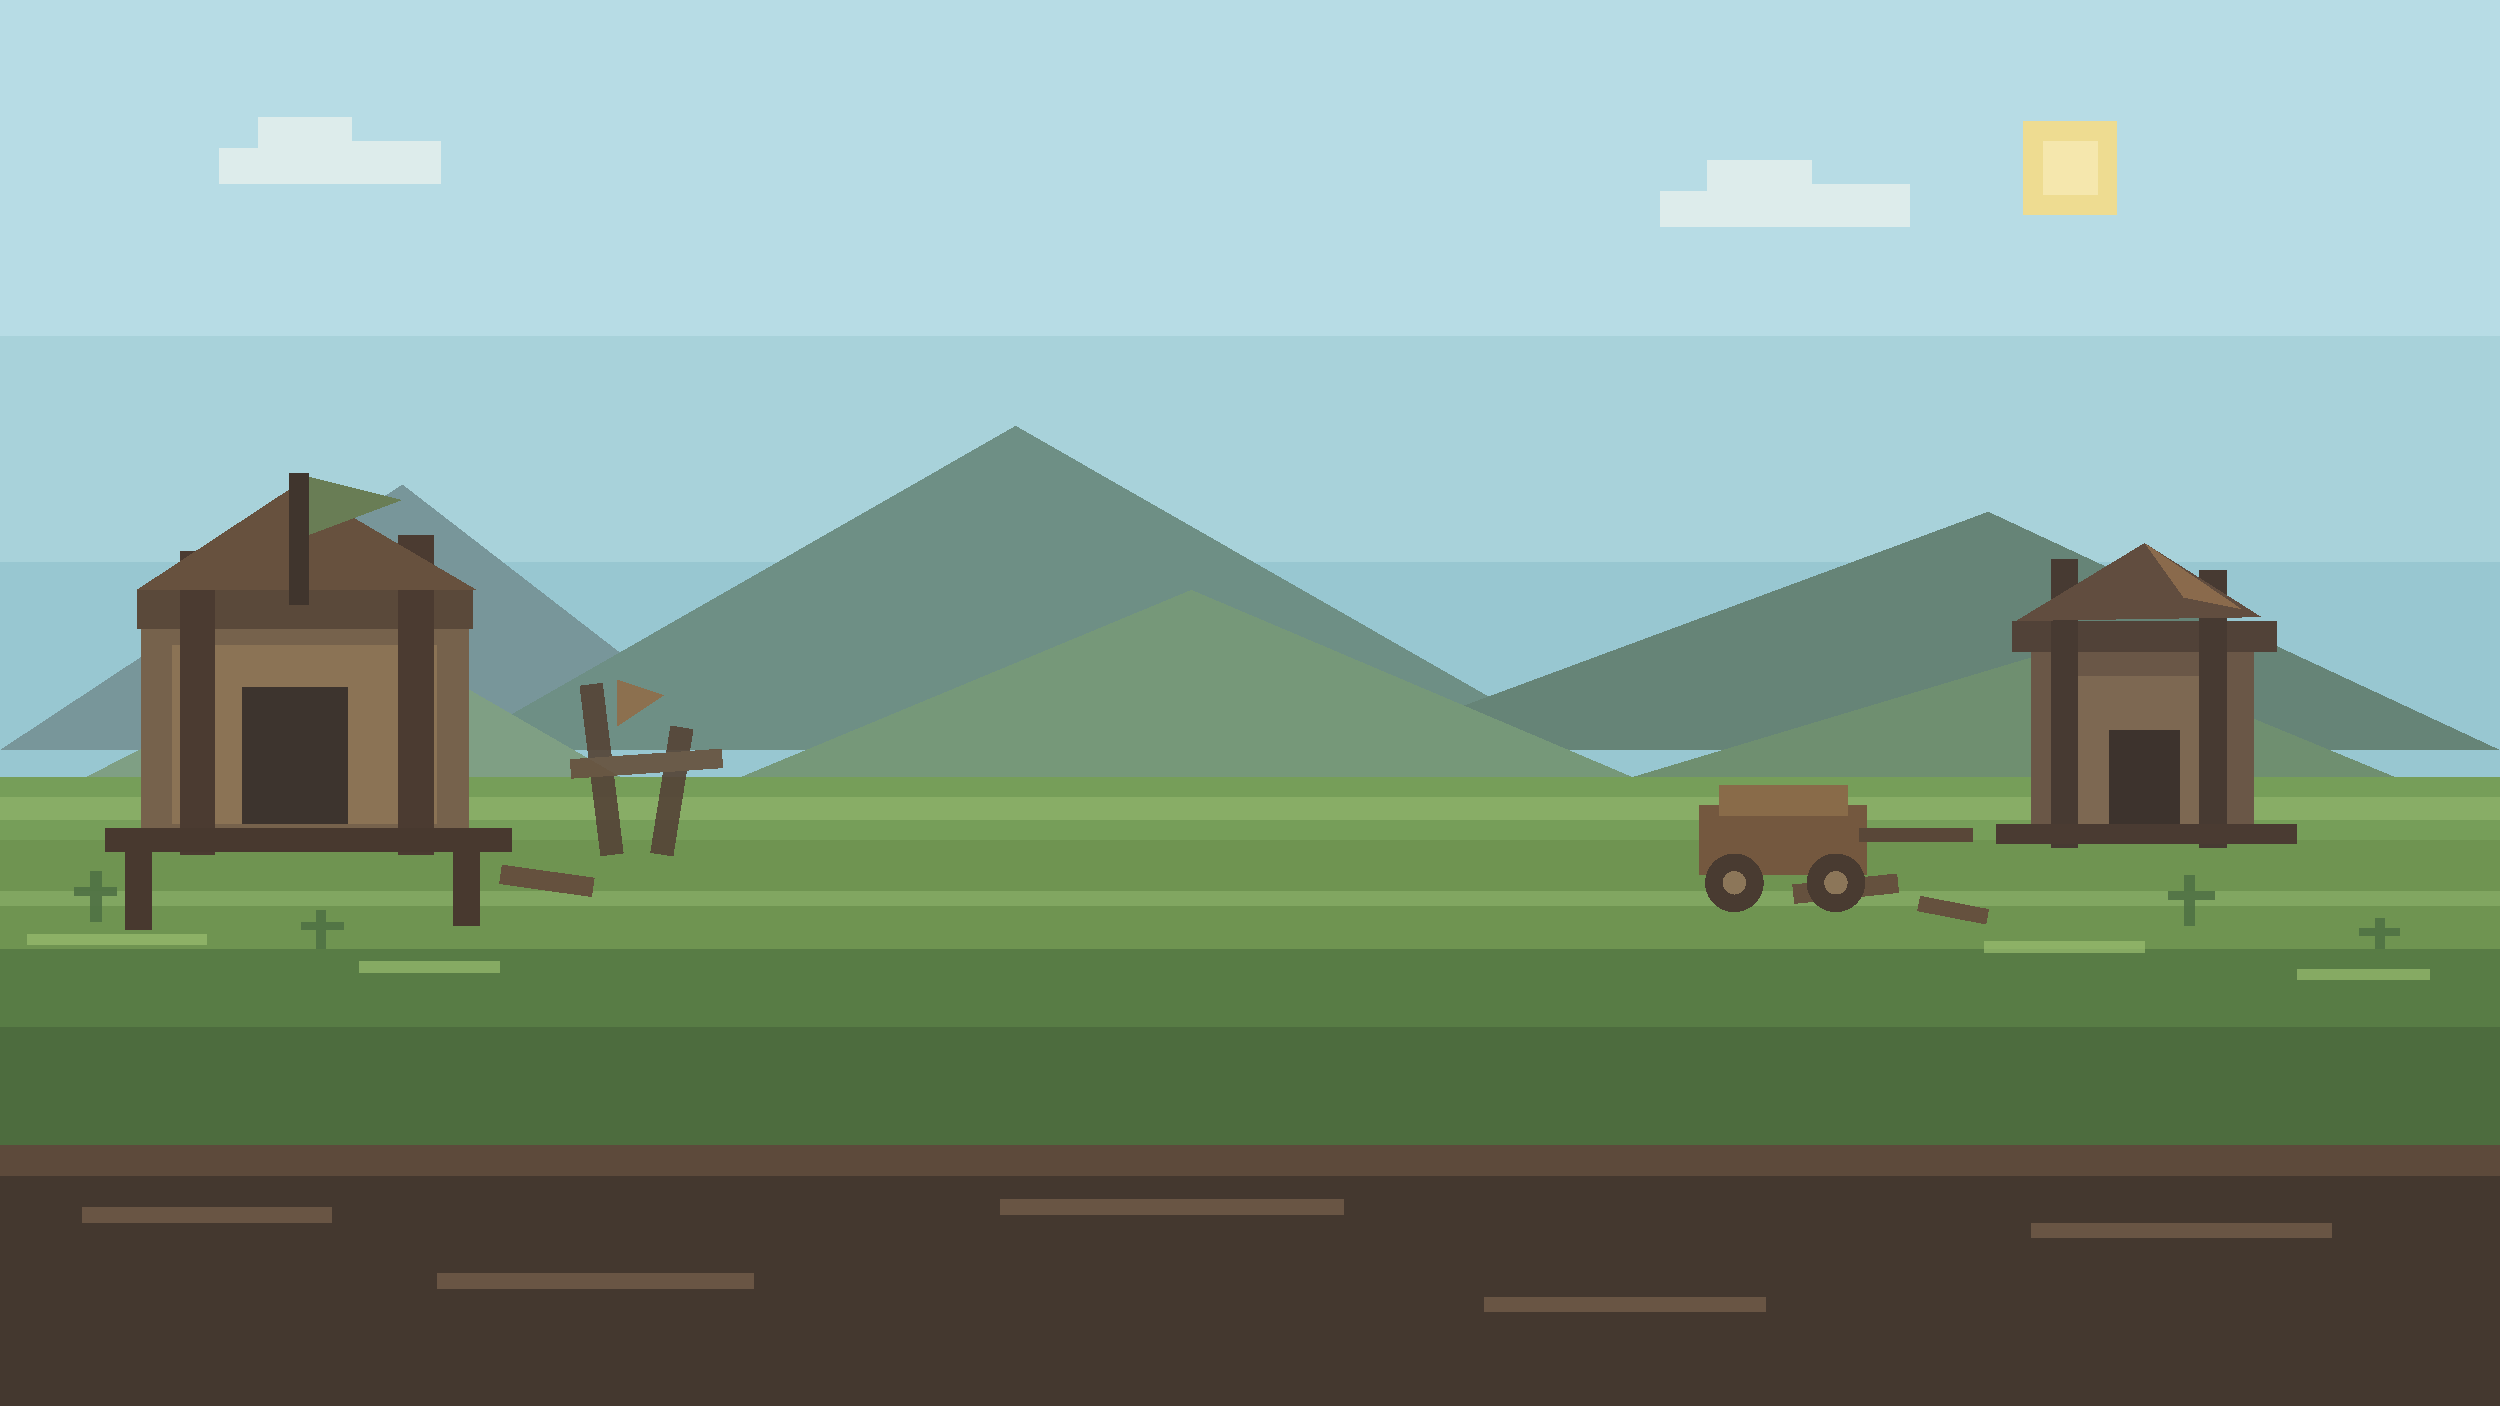
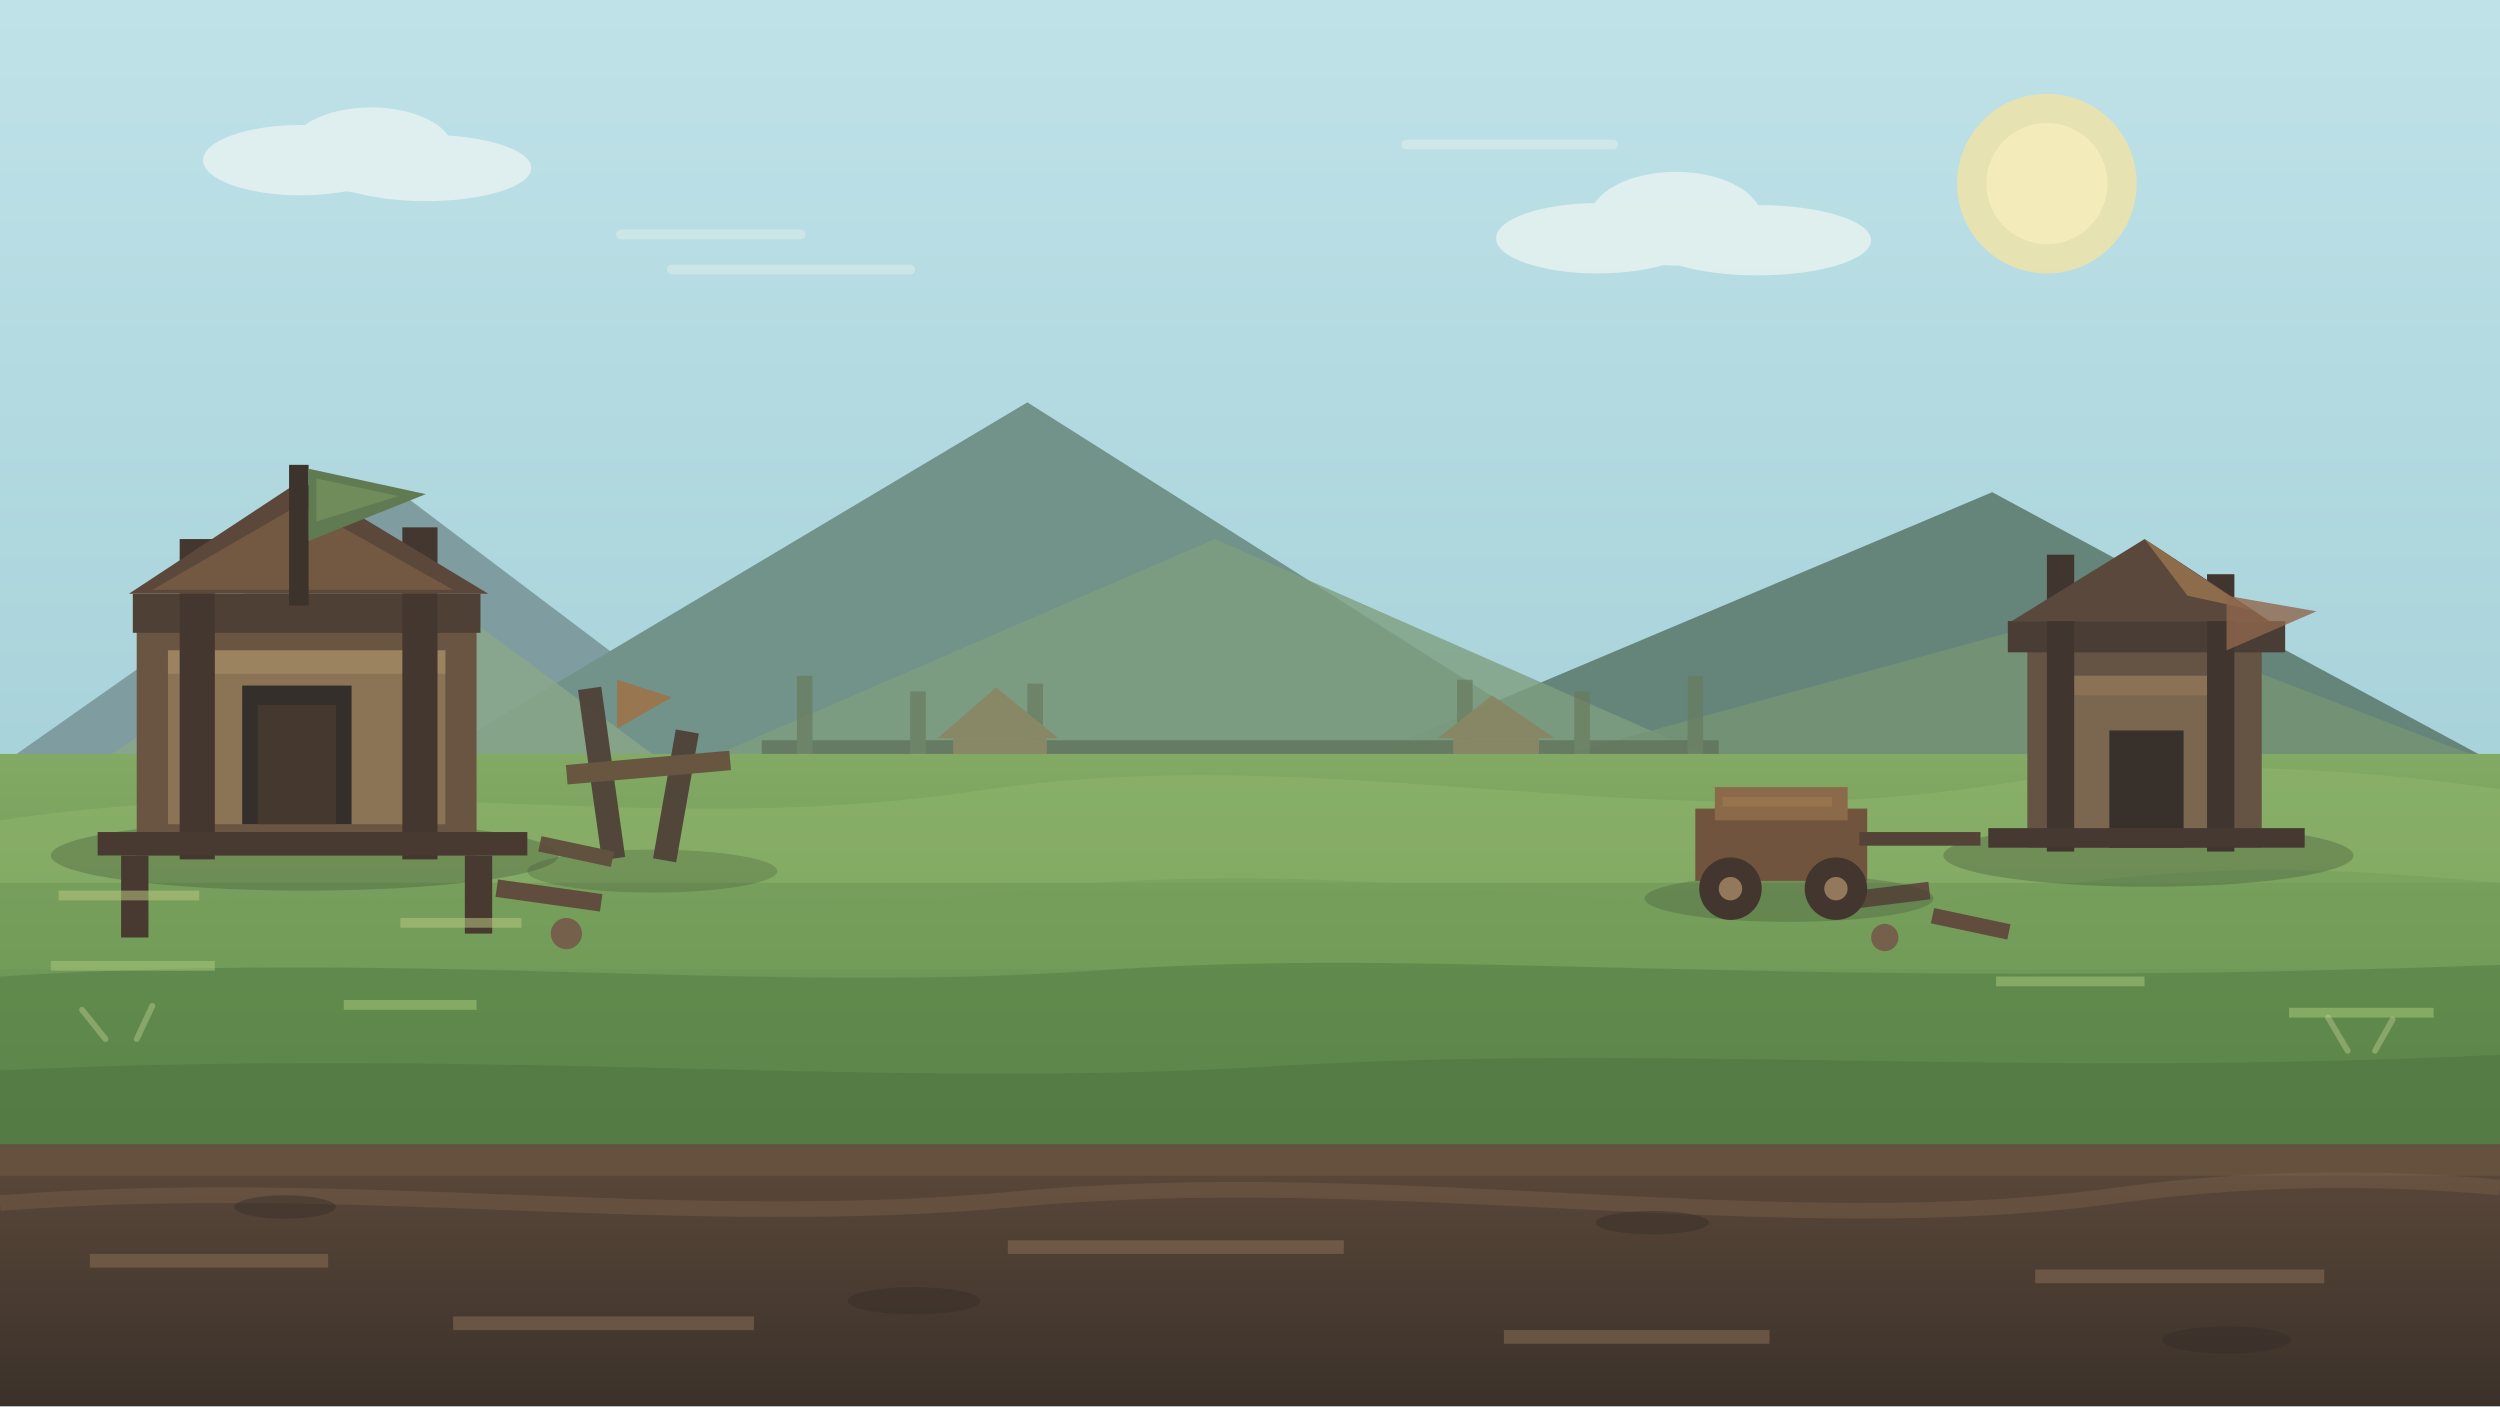
- <svg xmlns="http://www.w3.org/2000/svg" width="1280" height="720" viewBox="0 0 1280 720" shape-rendering="crispEdges">
-   <rect width="1280" height="720" fill="#98c7d1" />
-   <rect y="0" width="1280" height="172" fill="#b7dce5" />
-   <rect y="172" width="1280" height="116" fill="#a8d2da" />
-   <g fill="#e9f1ee" opacity=".75">
-     <rect x="112" y="76" width="86" height="18" />
-     <rect x="132" y="60" width="48" height="18" />
-     <rect x="164" y="72" width="62" height="22" />
-     <rect x="850" y="98" width="92" height="18" />
-     <rect x="874" y="82" width="54" height="18" />
-     <rect x="914" y="94" width="64" height="22" />
+ <svg xmlns="http://www.w3.org/2000/svg" width="1280" height="720" viewBox="0 0 1280 720">
+   <defs>
+     <linearGradient id="sky" x1="0" y1="0" x2="0" y2="1">
+       <stop offset="0" stop-color="#bfe2e8" />
+       <stop offset="0.55" stop-color="#a8d2da" />
+       <stop offset="1" stop-color="#90bdc6" />
+     </linearGradient>
+     <linearGradient id="field" x1="0" y1="0" x2="0" y2="1">
+       <stop offset="0" stop-color="#83aa64" />
+       <stop offset="0.6" stop-color="#6e9656" />
+       <stop offset="1" stop-color="#587c45" />
+     </linearGradient>
+     <linearGradient id="soil" x1="0" y1="0" x2="0" y2="1">
+       <stop offset="0" stop-color="#5c493a" />
+       <stop offset="1" stop-color="#3b312a" />
+     </linearGradient>
+   </defs>
+   <rect width="1280" height="720" fill="url(#sky)" />
+   <circle cx="1048" cy="94" r="46" fill="#f3e3a3" opacity=".78" />
+   <circle cx="1048" cy="94" r="31" fill="#f8edbd" opacity=".8" />
+   <g fill="#edf5f2" opacity=".72">
+     <ellipse cx="154" cy="82" rx="50" ry="18" />
+     <ellipse cx="190" cy="77" rx="42" ry="22" />
+     <ellipse cx="218" cy="86" rx="54" ry="17" />
+     <ellipse cx="818" cy="122" rx="52" ry="18" />
+     <ellipse cx="858" cy="112" rx="44" ry="24" />
+     <ellipse cx="900" cy="123" rx="58" ry="18" />
  </g>
-   <rect x="1036" y="62" width="48" height="48" fill="#eedc91" />
-   <rect x="1046" y="72" width="28" height="28" fill="#f5e7ad" />
-   <polygon points="0,384 206,248 382,384" fill="#78969a" />
-   <polygon points="230,384 520,218 810,384" fill="#6e8f85" />
-   <polygon points="688,384 1018,262 1280,384" fill="#668477" />
-   <polygon points="0,420 190,324 356,420" fill="#7f9f84" />
-   <polygon points="326,420 610,302 888,420" fill="#769879" />
-   <polygon points="762,420 1062,330 1280,420" fill="#6f8f70" />
-   <rect y="398" width="1280" height="188" fill="#769e59" />
-   <rect y="430" width="1280" height="156" fill="#6f9451" />
-   <g fill="#88ad66">
-     <rect y="408" width="1280" height="12" />
-     <rect y="456" width="1280" height="8" opacity=".72" />
+   <g stroke="#f2f6ed" stroke-width="5" stroke-linecap="round" opacity=".34">
+     <path d="M318 120h92" />
+     <path d="M344 138h122" />
+     <path d="M720 74h106" />
  </g>
-   <g fill="#4f7144" opacity=".9">
-     <rect x="46" y="446" width="6" height="26" />
-     <rect x="38" y="454" width="22" height="5" />
-     <rect x="162" y="466" width="5" height="20" />
-     <rect x="154" y="472" width="22" height="4" />
-     <rect x="1118" y="448" width="6" height="26" />
-     <rect x="1110" y="456" width="24" height="5" />
-     <rect x="1216" y="470" width="5" height="18" />
-     <rect x="1208" y="475" width="21" height="4" />
+   <g id="far-ridge">
+     <polygon points="0,392 202,250 390,392" fill="#7f9da0" />
+     <polygon points="214,392 526,206 820,392" fill="#72938a" />
+     <polygon points="688,392 1020,252 1280,392" fill="#66857a" />
+     <polygon points="48,392 204,290 342,392" fill="#8ba887" opacity=".76" />
+     <polygon points="354,392 622,276 886,392" fill="#7e9f7f" opacity=".8" />
+     <polygon points="780,392 1072,312 1280,392" fill="#759474" opacity=".8" />
  </g>
-   <g id="left-outpost">
-     <rect x="72" y="314" width="168" height="122" fill="#76624c" />
-     <rect x="88" y="330" width="136" height="92" fill="#8b7355" />
-     <rect x="70" y="302" width="172" height="20" fill="#5a493a" />
-     <rect x="92" y="282" width="18" height="156" fill="#4b3b31" />
-     <rect x="204" y="274" width="18" height="164" fill="#4b3b31" />
-     <polygon points="70,302 152,248 244,302" fill="#67513e" />
-     <rect x="124" y="352" width="54" height="70" fill="#3d342e" />
-     <rect x="148" y="242" width="10" height="68" fill="#40352d" />
-     <polygon points="158,244 206,256 158,274" fill="#697d55" />
-     <g fill="#48392f">
-       <rect x="54" y="424" width="208" height="12" />
-       <rect x="64" y="436" width="14" height="40" />
-       <rect x="232" y="436" width="14" height="38" />
+   <g id="distant-frontier" opacity=".72">
+     <path d="M390 383h490" stroke="#5d6f58" stroke-width="8" />
+     <g fill="#687b5e">
+       <rect x="408" y="346" width="8" height="44" />
+       <rect x="466" y="354" width="8" height="36" />
+       <rect x="526" y="350" width="8" height="40" />
+       <rect x="746" y="348" width="8" height="42" />
+       <rect x="806" y="354" width="8" height="36" />
+       <rect x="864" y="346" width="8" height="44" />
+     </g>
+     <g fill="#8c805c">
+       <polygon points="480,378 510,352 542,378" />
+       <rect x="488" y="378" width="48" height="26" />
+       <polygon points="736,378 764,356 796,378" />
+       <rect x="744" y="378" width="44" height="26" />
    </g>
  </g>
-   <g id="broken-mid-post" opacity=".92">
-     <rect x="302" y="350" width="12" height="88" fill="#554437" transform="rotate(-7 308 394)" />
-     <rect x="338" y="372" width="12" height="66" fill="#554437" transform="rotate(9 344 405)" />
-     <rect x="292" y="386" width="78" height="10" fill="#66513e" transform="rotate(-4 331 391)" />
-     <polygon points="316,348 340,356 316,372" fill="#8e6e4b" />
+   <rect y="386" width="1280" height="202" fill="url(#field)" />
+   <path d="M0 420 C190 392 330 430 500 405 C678 378 842 430 1020 402 C1110 388 1194 392 1280 404 V452 H0Z" fill="#8eb36b" opacity=".58" />
+   <path d="M0 468 C170 446 330 480 500 458 C720 430 844 484 1048 454 C1142 440 1212 446 1280 452 V496 H0Z" fill="#759f5b" opacity=".54" />
+   <g id="left-outpost">
+     <ellipse cx="156" cy="438" rx="130" ry="18" fill="#33402f" opacity=".28" />
+     <rect x="70" y="318" width="174" height="120" fill="#6a5543" />
+     <rect x="86" y="333" width="142" height="89" fill="#8b7355" />
+     <rect x="86" y="333" width="142" height="12" fill="#a08864" opacity=".74" />
+     <rect x="68" y="304" width="178" height="20" fill="#4e4035" />
+     <rect x="92" y="276" width="18" height="164" fill="#44372f" />
+     <rect x="206" y="270" width="18" height="170" fill="#44372f" />
+     <polygon points="66,304 154,246 250,304" fill="#5b483a" />
+     <polygon points="78,302 154,258 232,302" fill="#755a43" opacity=".9" />
+     <rect x="124" y="351" width="56" height="71" fill="#352f2b" />
+     <rect x="132" y="361" width="40" height="61" fill="#44382f" />
+     <rect x="148" y="238" width="10" height="72" fill="#3b332c" />
+     <path d="M158 240l60 13-60 24z" fill="#607a52" />
+     <path d="M162 245l42 9-42 13z" fill="#78945f" opacity=".7" />
+     <g fill="#493a31">
+       <rect x="50" y="426" width="220" height="12" />
+       <rect x="62" y="438" width="14" height="42" />
+       <rect x="238" y="438" width="14" height="40" />
+     </g>
+     <g fill="#b7c47e" opacity=".55">
+       <rect x="30" y="456" width="72" height="5" />
+       <rect x="205" y="470" width="62" height="5" />
+     </g>
  </g>
-   <g id="right-ruined-watch">
-     <rect x="1040" y="328" width="114" height="104" fill="#6a5747" />
-     <rect x="1054" y="346" width="86" height="86" fill="#7d6852" />
-     <rect x="1030" y="318" width="136" height="16" fill="#514238" />
-     <rect x="1050" y="286" width="14" height="148" fill="#473a32" />
-     <rect x="1126" y="292" width="14" height="142" fill="#473a32" />
-     <polygon points="1032,318 1098,278 1158,316" fill="#614d3f" />
-     <polygon points="1098,278 1148,312 1118,306" fill="#8a6a4c" />
-     <rect x="1080" y="374" width="36" height="58" fill="#3d332d" />
-     <rect x="1022" y="422" width="154" height="10" fill="#4a3b32" />
+   <g id="broken-mid-post" opacity=".94">
+     <ellipse cx="334" cy="446" rx="64" ry="11" fill="#37402f" opacity=".24" />
+     <rect x="302" y="352" width="12" height="88" fill="#4e4036" transform="rotate(-8 308 396)" />
+     <rect x="340" y="374" width="12" height="67" fill="#4e4036" transform="rotate(10 346 408)" />
+     <rect x="290" y="388" width="84" height="10" fill="#66513e" transform="rotate(-5 332 393)" />
+     <polygon points="316,348 344,357 316,373" fill="#9a744c" />
+     <rect x="276" y="432" width="38" height="8" fill="#5f4b3d" transform="rotate(12 295 436)" />
  </g>
-   <g id="debris" fill="#65513e">
-     <rect x="256" y="446" width="48" height="10" transform="rotate(8 280 451)" />
-     <rect x="918" y="450" width="54" height="10" transform="rotate(-6 945 455)" />
-     <rect x="982" y="462" width="36" height="8" transform="rotate(11 1000 466)" />
+   <g id="right-watch">
+     <ellipse cx="1100" cy="438" rx="105" ry="16" fill="#33402f" opacity=".28" />
+     <rect x="1038" y="330" width="120" height="104" fill="#655344" />
+     <rect x="1052" y="346" width="90" height="88" fill="#7b6650" />
+     <rect x="1052" y="346" width="90" height="10" fill="#92785a" opacity=".68" />
+     <rect x="1028" y="318" width="142" height="16" fill="#4a3d35" />
+     <rect x="1048" y="284" width="14" height="152" fill="#41362f" />
+     <rect x="1130" y="294" width="14" height="142" fill="#41362f" />
+     <polygon points="1030,318 1098,276 1162,318" fill="#59483b" />
+     <polygon points="1098,276 1152,312 1120,305" fill="#8d6c4c" />
+     <rect x="1080" y="374" width="38" height="60" fill="#37302b" />
+     <rect x="1018" y="424" width="162" height="10" fill="#453932" />
+     <path d="M1140 305l46 8-46 20z" fill="#8f664c" opacity=".8" />
  </g>
-   <g id="cart" transform="translate(870 390)">
-     <rect x="0" y="22" width="86" height="36" fill="#74583f" />
-     <rect x="10" y="12" width="66" height="16" fill="#896b49" />
-     <circle cx="18" cy="62" r="15" fill="#493b31" />
-     <circle cx="70" cy="62" r="15" fill="#493b31" />
-     <circle cx="18" cy="62" r="6" fill="#8c7659" />
-     <circle cx="70" cy="62" r="6" fill="#8c7659" />
-     <rect x="82" y="34" width="58" height="7" fill="#594738" />
+   <g id="edge-debris" fill="#604d3e">
+     <rect x="254" y="454" width="54" height="9" transform="rotate(8 281 459)" />
+     <rect x="930" y="455" width="58" height="9" transform="rotate(-7 959 459)" />
+     <rect x="989" y="469" width="40" height="8" transform="rotate(12 1009 473)" />
+     <circle cx="290" cy="478" r="8" fill="#75604b" />
+     <circle cx="965" cy="480" r="7" fill="#75604b" />
  </g>
-   <rect y="486" width="1280" height="100" fill="#587c45" />
-   <rect y="526" width="1280" height="60" fill="#4d6c3e" />
-   <rect y="586" width="1280" height="134" fill="#44382f" />
-   <rect y="586" width="1280" height="16" fill="#5d4a3b" />
-   <g fill="#7d6450" opacity=".65">
-     <rect x="42" y="618" width="128" height="8" />
-     <rect x="224" y="652" width="162" height="8" />
-     <rect x="512" y="614" width="176" height="8" />
-     <rect x="760" y="664" width="144" height="8" />
-     <rect x="1040" y="626" width="154" height="8" />
+   <g id="cart" transform="translate(868 392)">
+     <ellipse cx="48" cy="68" rx="74" ry="12" fill="#34402f" opacity=".25" />
+     <rect x="0" y="22" width="88" height="37" fill="#70543d" />
+     <rect x="10" y="11" width="68" height="17" fill="#8a6a48" />
+     <rect x="14" y="16" width="56" height="5" fill="#a27b52" opacity=".6" />
+     <circle cx="18" cy="63" r="16" fill="#42362f" />
+     <circle cx="72" cy="63" r="16" fill="#42362f" />
+     <circle cx="18" cy="63" r="6" fill="#93785b" />
+     <circle cx="72" cy="63" r="6" fill="#93785b" />
+     <rect x="84" y="34" width="62" height="7" fill="#544438" />
  </g>
-   <g fill="#9abd6f" opacity=".7">
-     <rect x="14" y="478" width="92" height="6" />
-     <rect x="184" y="492" width="72" height="6" />
-     <rect x="1016" y="482" width="82" height="6" />
-     <rect x="1176" y="496" width="68" height="6" />
+   <path d="M0 500 C210 486 388 509 560 497 C742 484 902 508 1280 494 V590 H0Z" fill="#5d874b" opacity=".82" />
+   <path d="M0 548 C260 536 450 558 650 546 C850 534 1030 552 1280 540 V590 H0Z" fill="#527942" opacity=".78" />
+   <g fill="#a9c77a" opacity=".52">
+     <rect x="26" y="492" width="84" height="5" />
+     <rect x="176" y="512" width="68" height="5" />
+     <rect x="1022" y="500" width="76" height="5" />
+     <rect x="1172" y="516" width="74" height="5" />
+   </g>
+   <g stroke="#d7e0a0" stroke-width="3" stroke-linecap="round" opacity=".34">
+     <path d="M54 532l-12-15m28 15l8-17" />
+     <path d="M1202 538l-10-17m24 17l9-16" />
+   </g>
+   <rect y="586" width="1280" height="134" fill="url(#soil)" />
+   <rect y="586" width="1280" height="16" fill="#66513f" />
+   <path d="M0 616 C180 602 350 630 520 614 C714 596 912 636 1084 612 C1150 603 1214 602 1280 608" fill="none" stroke="#7b624d" stroke-width="8" opacity=".42" />
+   <g fill="#8a7058" opacity=".52">
+     <rect x="46" y="642" width="122" height="7" />
+     <rect x="232" y="674" width="154" height="7" />
+     <rect x="516" y="635" width="172" height="7" />
+     <rect x="770" y="681" width="136" height="7" />
+     <rect x="1042" y="650" width="148" height="7" />
+   </g>
+   <g fill="#352d28" opacity=".45">
+     <ellipse cx="146" cy="618" rx="26" ry="6" />
+     <ellipse cx="468" cy="666" rx="34" ry="7" />
+     <ellipse cx="846" cy="626" rx="29" ry="6" />
+     <ellipse cx="1140" cy="686" rx="33" ry="7" />
  </g>
</svg>
